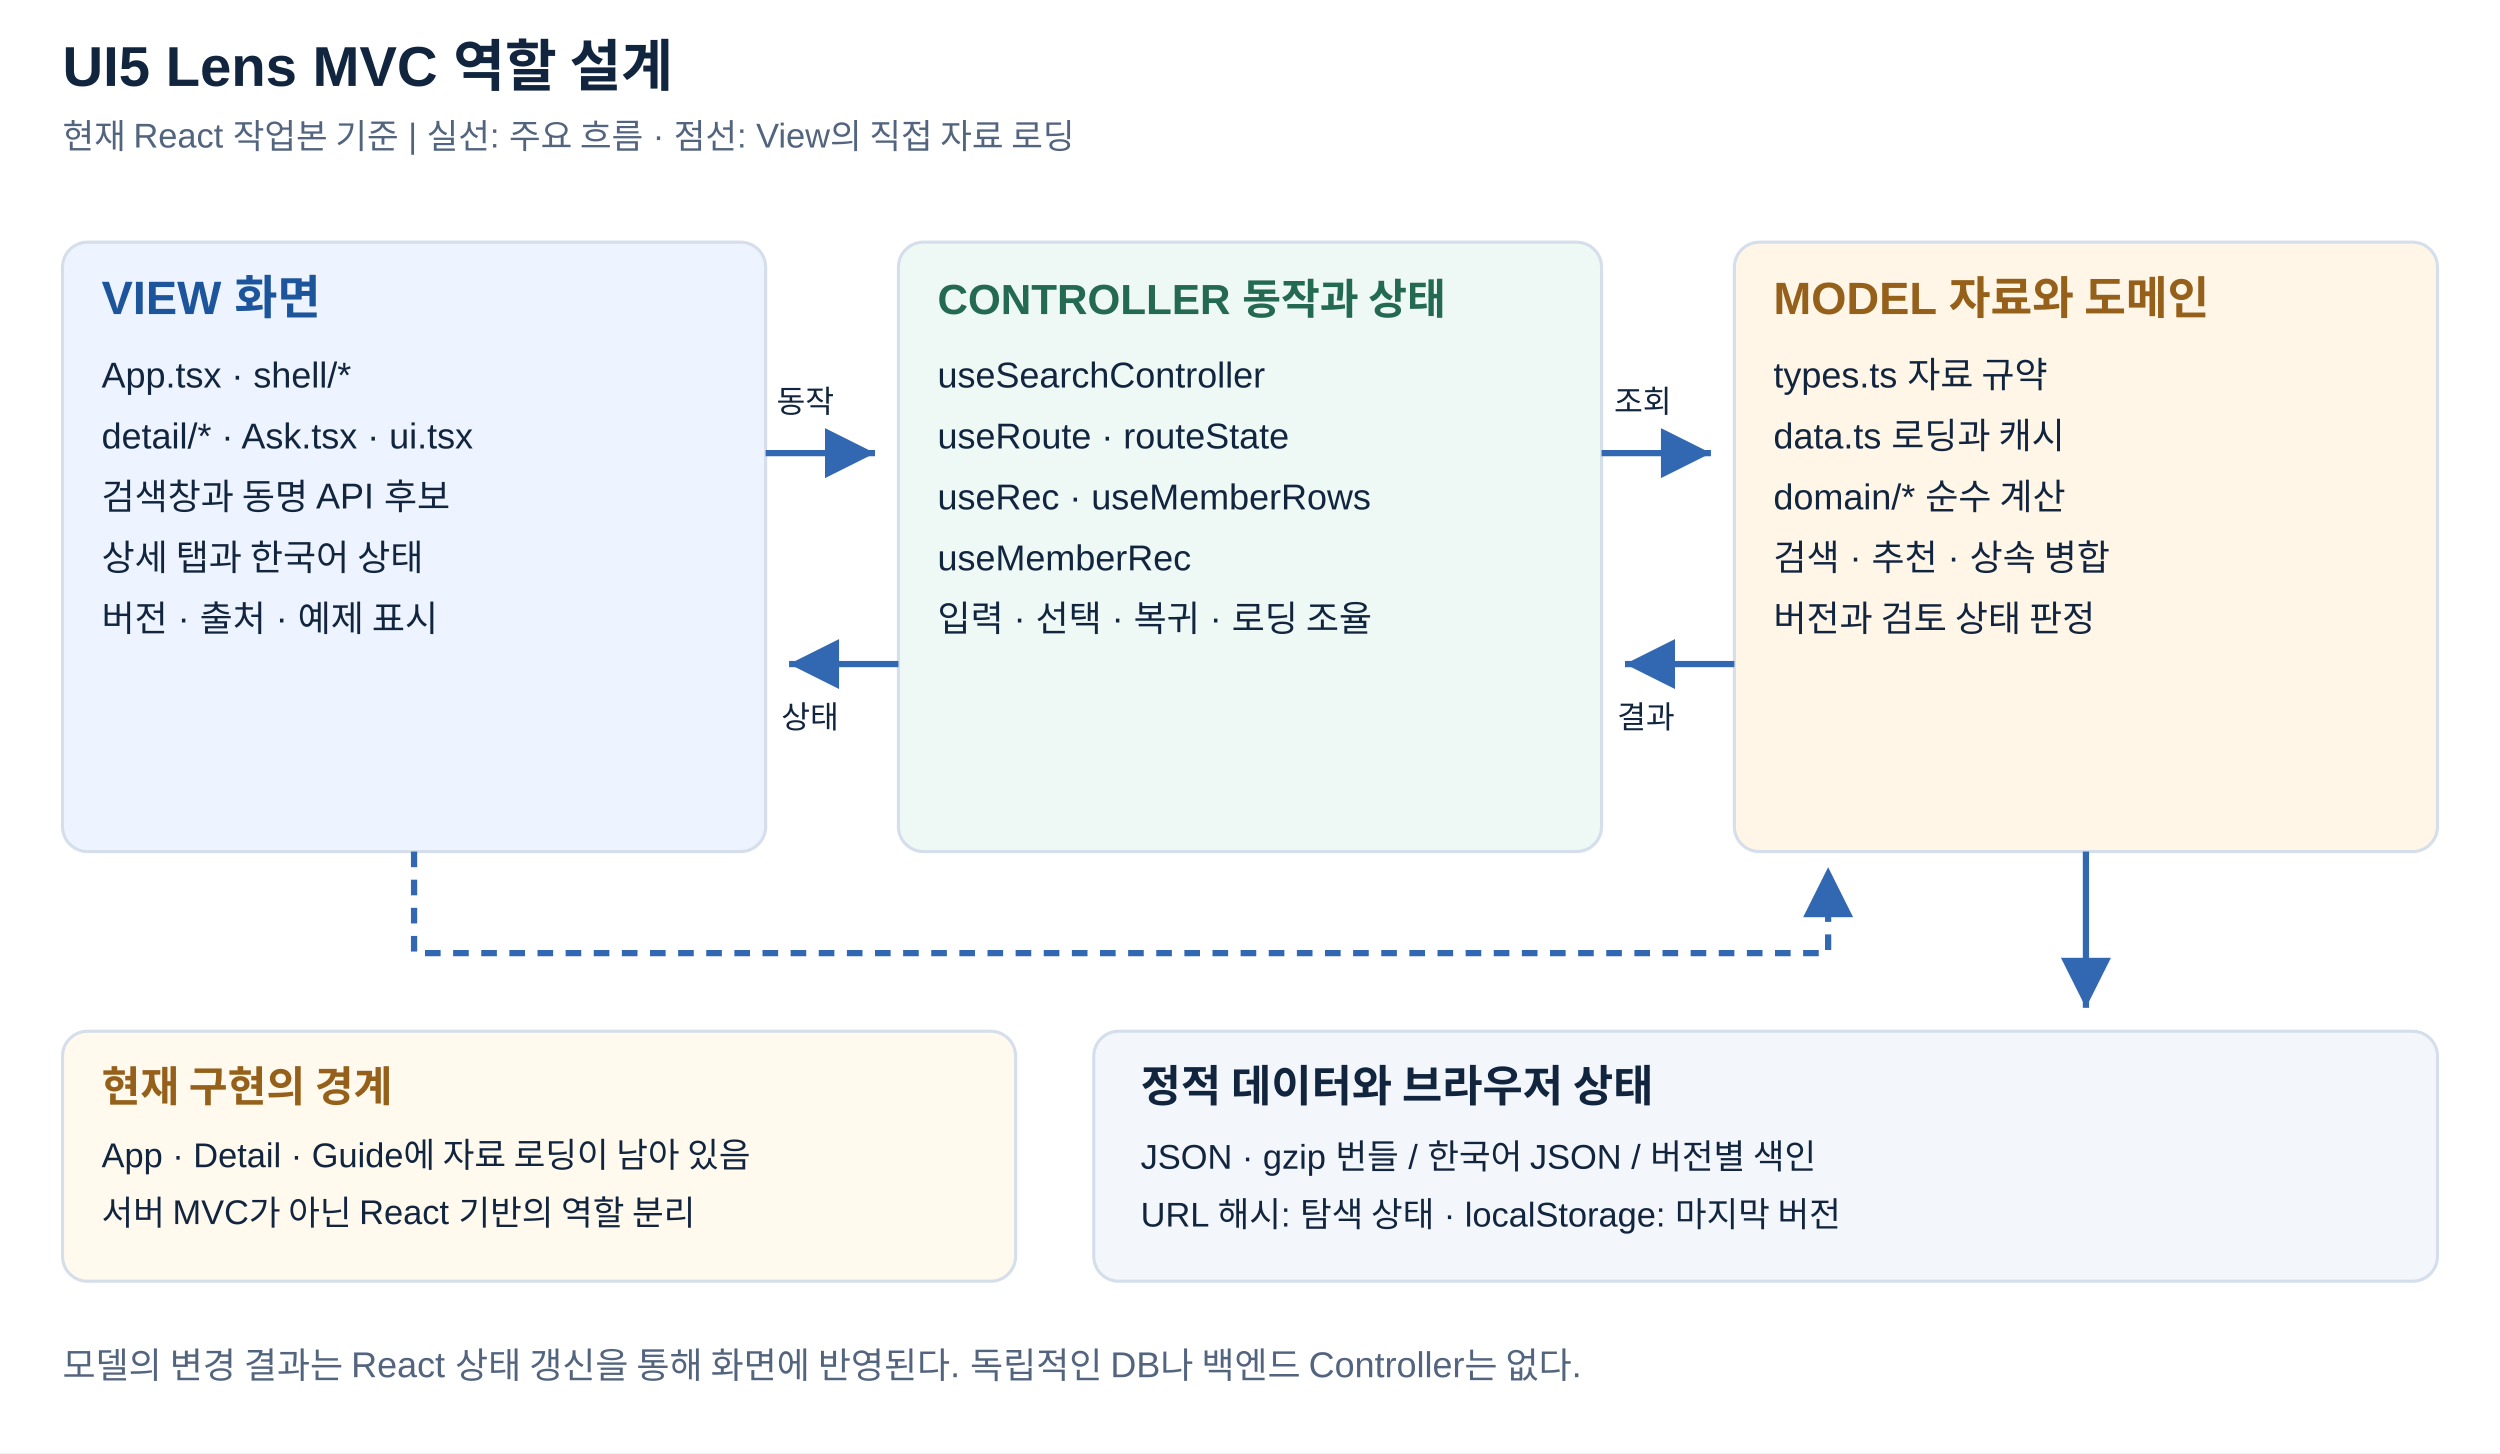
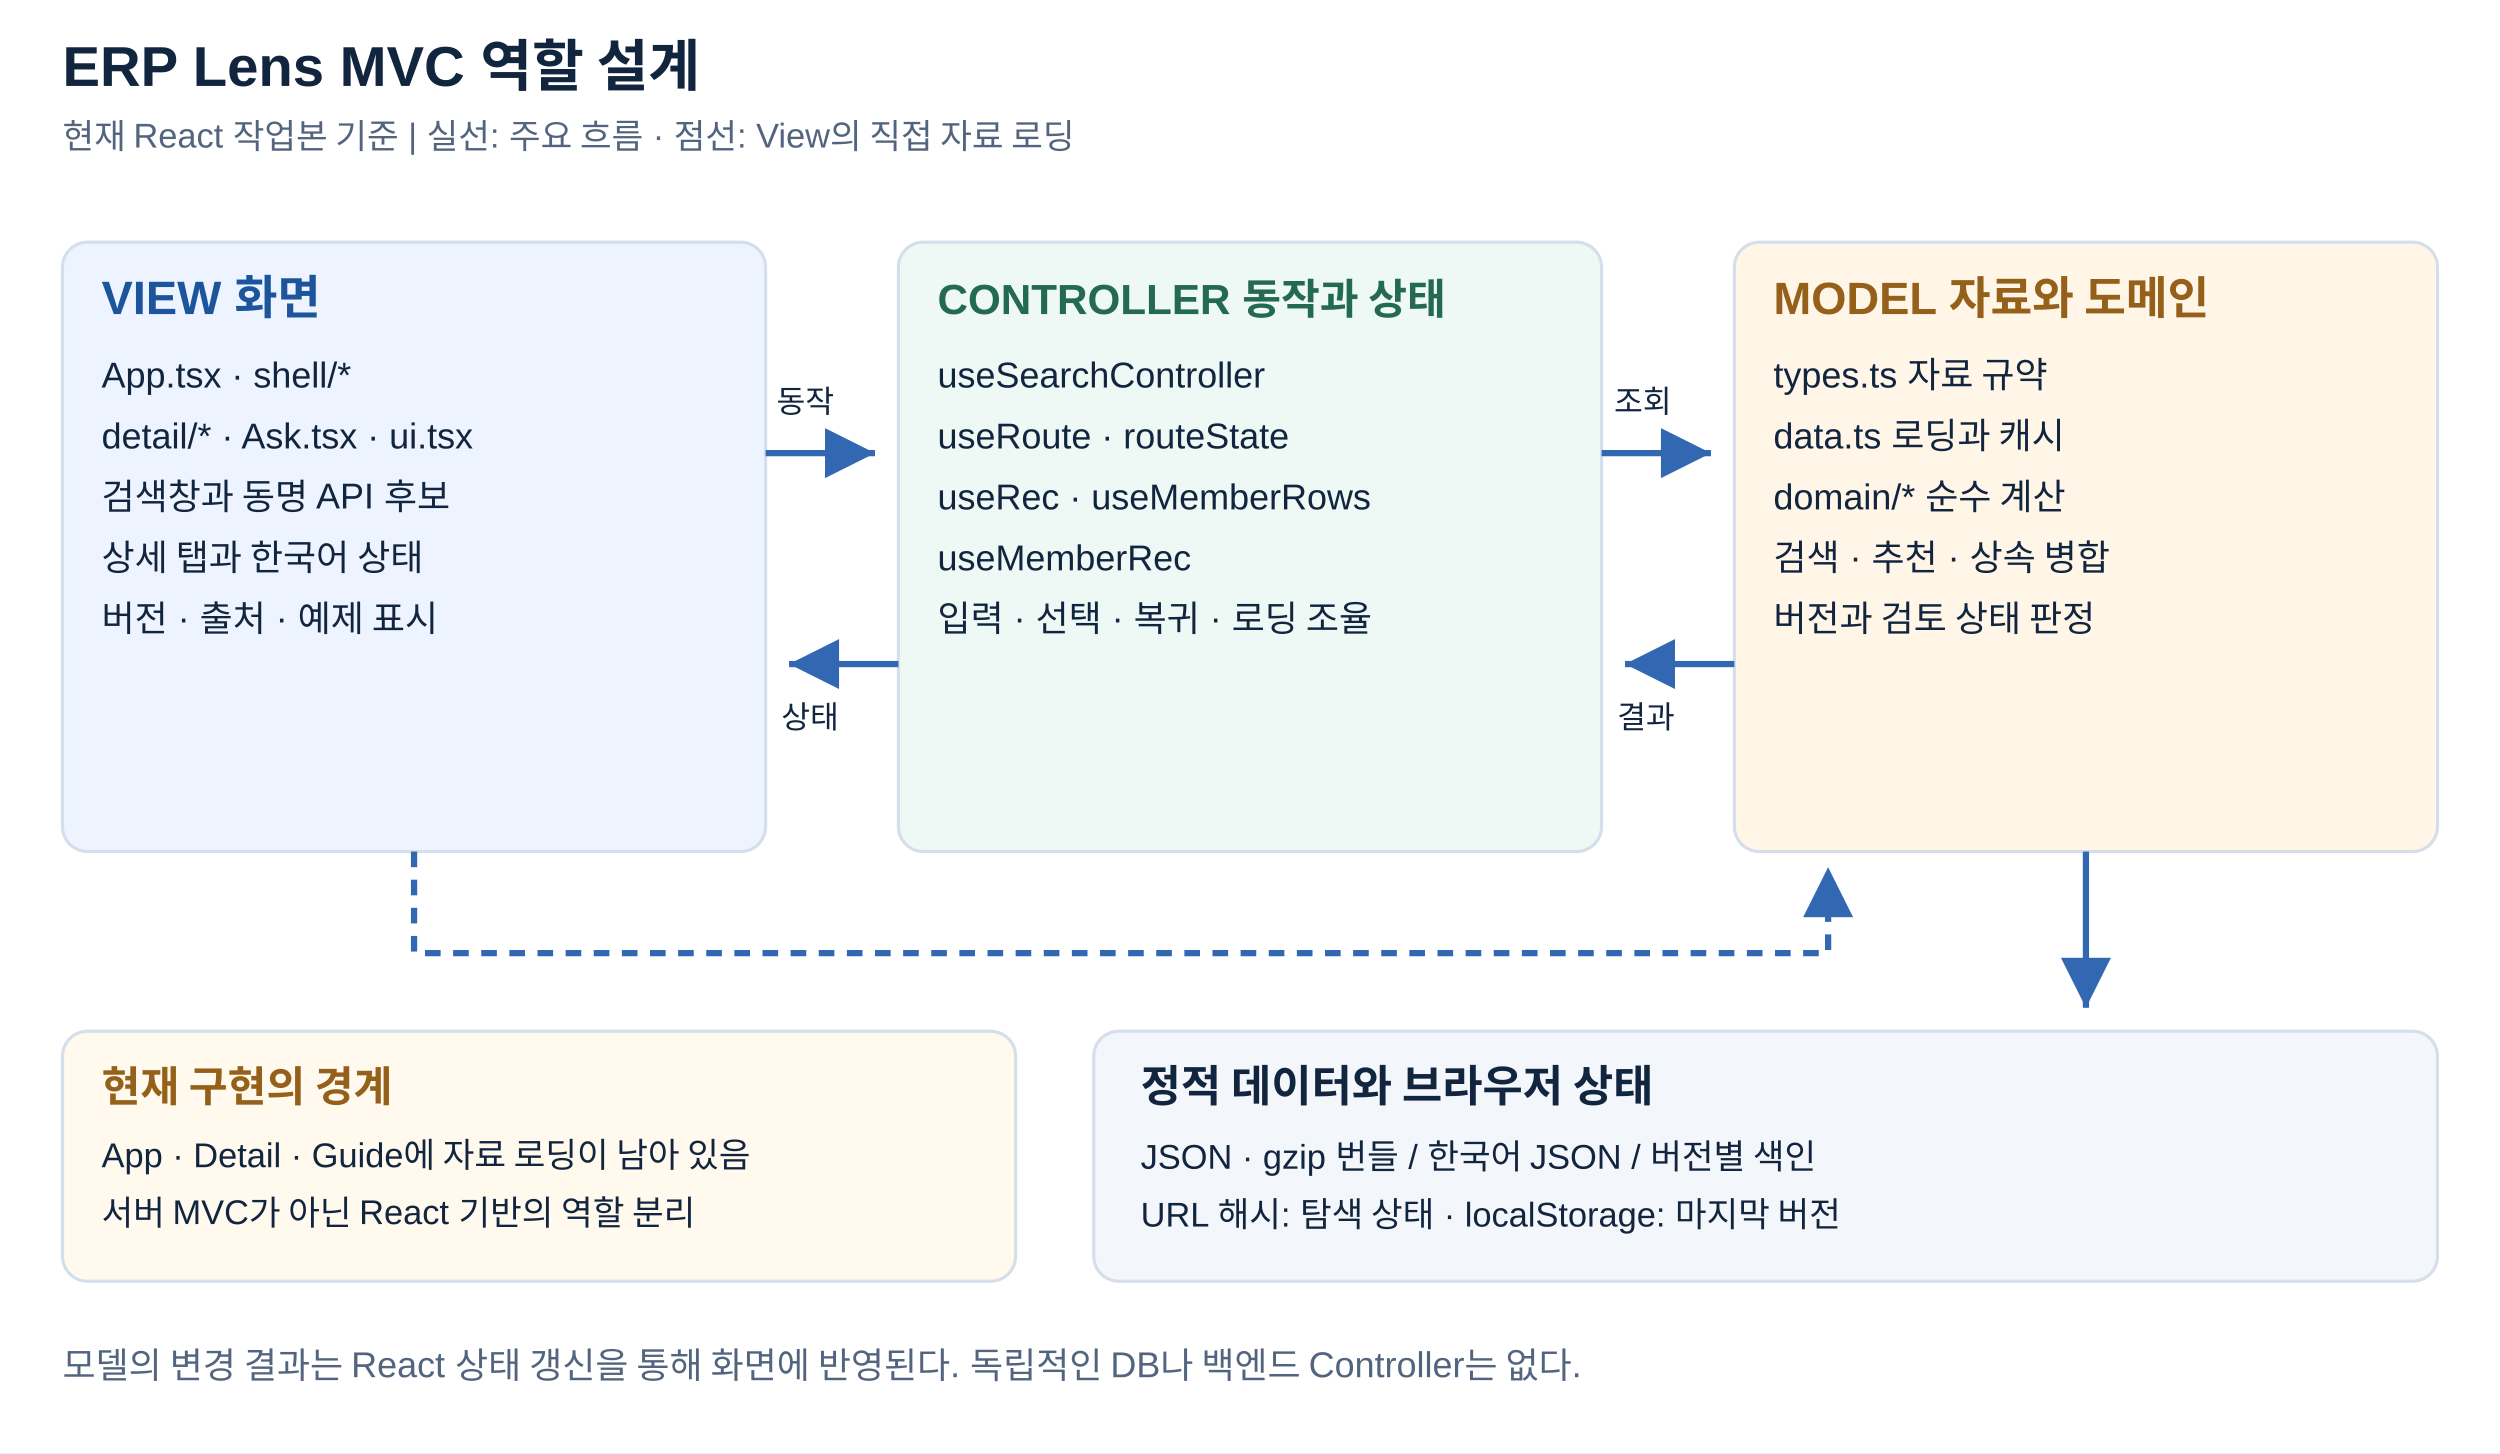
<svg xmlns="http://www.w3.org/2000/svg" width="1600" height="930" viewBox="0 0 1600 930">
  <defs>
    <marker id="arr" markerWidth="10" markerHeight="10" refX="8" refY="4" orient="auto">
      <path d="M0,0 L8,4 L0,8 Z" fill="#3268b2" />
    </marker>
  </defs>
  <rect width="100%" height="100%" fill="white" />
-   <text x="40" y="55" font-family="Malgun Gothic,Arial,sans-serif" font-size="36" fill="#12253f" font-weight="700">UI5 Lens MVC 역할 설계</text>
+   <text x="40" y="55" font-family="Malgun Gothic,Arial,sans-serif" font-size="36" fill="#12253f" font-weight="700">ERP Lens MVC 역할 설계</text>
  <text x="40" y="95" font-family="Malgun Gothic,Arial,sans-serif" font-size="22" fill="#52647e" font-weight="400">현재 React 작업본 기준  |  실선: 주요 흐름  ·  점선: View의 직접 자료 로딩</text>
  <rect x="40" y="155" width="450" height="390" rx="16" fill="#edf4ff" stroke="#d5deeb" stroke-width="2" />
  <rect x="575" y="155" width="450" height="390" rx="16" fill="#eef8f5" stroke="#d5deeb" stroke-width="2" />
  <rect x="1110" y="155" width="450" height="390" rx="16" fill="#fff6e8" stroke="#d5deeb" stroke-width="2" />
  <text x="65" y="201" font-family="Malgun Gothic,Arial,sans-serif" font-size="30" fill="#1c559b" font-weight="700">VIEW  화면</text>
  <text x="65" y="248" font-family="Malgun Gothic,Arial,sans-serif" font-size="23" fill="#12253f" font-weight="400">App.tsx · shell/*</text>
  <text x="65" y="287" font-family="Malgun Gothic,Arial,sans-serif" font-size="23" fill="#12253f" font-weight="400">detail/* · Ask.tsx · ui.tsx</text>
  <text x="65" y="326" font-family="Malgun Gothic,Arial,sans-serif" font-size="23" fill="#12253f" font-weight="400">검색창과 동명 API 후보</text>
  <text x="65" y="365" font-family="Malgun Gothic,Arial,sans-serif" font-size="23" fill="#12253f" font-weight="400">상세 탭과 한국어 상태</text>
  <text x="65" y="404" font-family="Malgun Gothic,Arial,sans-serif" font-size="23" fill="#12253f" font-weight="400">버전 · 출처 · 예제 표시</text>
  <text x="600" y="201" font-family="Malgun Gothic,Arial,sans-serif" font-size="27" fill="#246952" font-weight="700">CONTROLLER  동작과 상태</text>
  <text x="600" y="248" font-family="Malgun Gothic,Arial,sans-serif" font-size="23" fill="#12253f" font-weight="400">useSearchController</text>
  <text x="600" y="287" font-family="Malgun Gothic,Arial,sans-serif" font-size="23" fill="#12253f" font-weight="400">useRoute · routeState</text>
  <text x="600" y="326" font-family="Malgun Gothic,Arial,sans-serif" font-size="23" fill="#12253f" font-weight="400">useRec · useMemberRows</text>
  <text x="600" y="365" font-family="Malgun Gothic,Arial,sans-serif" font-size="23" fill="#12253f" font-weight="400">useMemberRec</text>
  <text x="600" y="404" font-family="Malgun Gothic,Arial,sans-serif" font-size="23" fill="#12253f" font-weight="400">입력 · 선택 · 복귀 · 로딩 조율</text>
  <text x="1135" y="201" font-family="Malgun Gothic,Arial,sans-serif" font-size="29" fill="#95601a" font-weight="700">MODEL  자료와 도메인</text>
  <text x="1135" y="248" font-family="Malgun Gothic,Arial,sans-serif" font-size="23" fill="#12253f" font-weight="400">types.ts  자료 규약</text>
  <text x="1135" y="287" font-family="Malgun Gothic,Arial,sans-serif" font-size="23" fill="#12253f" font-weight="400">data.ts  로딩과 캐시</text>
  <text x="1135" y="326" font-family="Malgun Gothic,Arial,sans-serif" font-size="23" fill="#12253f" font-weight="400">domain/*  순수 계산</text>
  <text x="1135" y="365" font-family="Malgun Gothic,Arial,sans-serif" font-size="23" fill="#12253f" font-weight="400">검색 · 추천 · 상속 병합</text>
  <text x="1135" y="404" font-family="Malgun Gothic,Arial,sans-serif" font-size="23" fill="#12253f" font-weight="400">버전과 검토 상태 판정</text>
  <path d="M490 290 H560" fill="none" stroke="#3268b2" stroke-width="4" marker-end="url(#arr)" />
  <text x="497" y="264" font-family="Malgun Gothic,Arial,sans-serif" font-size="20" fill="#12253f" font-weight="400">동작</text>
  <path d="M575 425 H505" fill="none" stroke="#3268b2" stroke-width="4" marker-end="url(#arr)" />
  <text x="500" y="466" font-family="Malgun Gothic,Arial,sans-serif" font-size="20" fill="#12253f" font-weight="400">상태</text>
  <path d="M1025 290 H1095" fill="none" stroke="#3268b2" stroke-width="4" marker-end="url(#arr)" />
  <text x="1033" y="264" font-family="Malgun Gothic,Arial,sans-serif" font-size="20" fill="#12253f" font-weight="400">조회</text>
  <path d="M1110 425 H1040" fill="none" stroke="#3268b2" stroke-width="4" marker-end="url(#arr)" />
  <text x="1035" y="466" font-family="Malgun Gothic,Arial,sans-serif" font-size="20" fill="#12253f" font-weight="400">결과</text>
  <rect x="700" y="660" width="860" height="160" rx="16" fill="#f3f6fb" stroke="#d5deeb" stroke-width="2" />
  <text x="730" y="705" font-family="Malgun Gothic,Arial,sans-serif" font-size="28" fill="#12253f" font-weight="700">정적 데이터와 브라우저 상태</text>
  <text x="730" y="748" font-family="Malgun Gothic,Arial,sans-serif" font-size="22" fill="#12253f" font-weight="400">JSON · gzip 번들 / 한국어 JSON / 버전별 색인</text>
  <text x="730" y="785" font-family="Malgun Gothic,Arial,sans-serif" font-size="22" fill="#12253f" font-weight="400">URL 해시: 탐색 상태  ·  localStorage: 마지막 버전</text>
  <path d="M1335 545 V645" fill="none" stroke="#3268b2" stroke-width="4" marker-end="url(#arr)" />
  <path d="M265 545 V610 H1170 V555" fill="none" stroke="#3268b2" stroke-width="4" stroke-dasharray="10 8" marker-end="url(#arr)" />
  <rect x="40" y="660" width="610" height="160" rx="16" fill="#fff9ee" stroke="#d5deeb" stroke-width="2" />
  <text x="65" y="705" font-family="Malgun Gothic,Arial,sans-serif" font-size="27" fill="#95601a" font-weight="700">현재 구현의 경계</text>
  <text x="65" y="747" font-family="Malgun Gothic,Arial,sans-serif" font-size="22" fill="#12253f" font-weight="400">App · Detail · Guide에 자료 로딩이 남아 있음</text>
  <text x="65" y="784" font-family="Malgun Gothic,Arial,sans-serif" font-size="22" fill="#12253f" font-weight="400">서버 MVC가 아닌 React 기반의 역할 분리</text>
  <text x="40" y="882" font-family="Malgun Gothic,Arial,sans-serif" font-size="23" fill="#52647e" font-weight="400">모델의 변경 결과는 React 상태 갱신을 통해 화면에 반영된다. 독립적인 DB나 백엔드 Controller는 없다.</text>
</svg>
